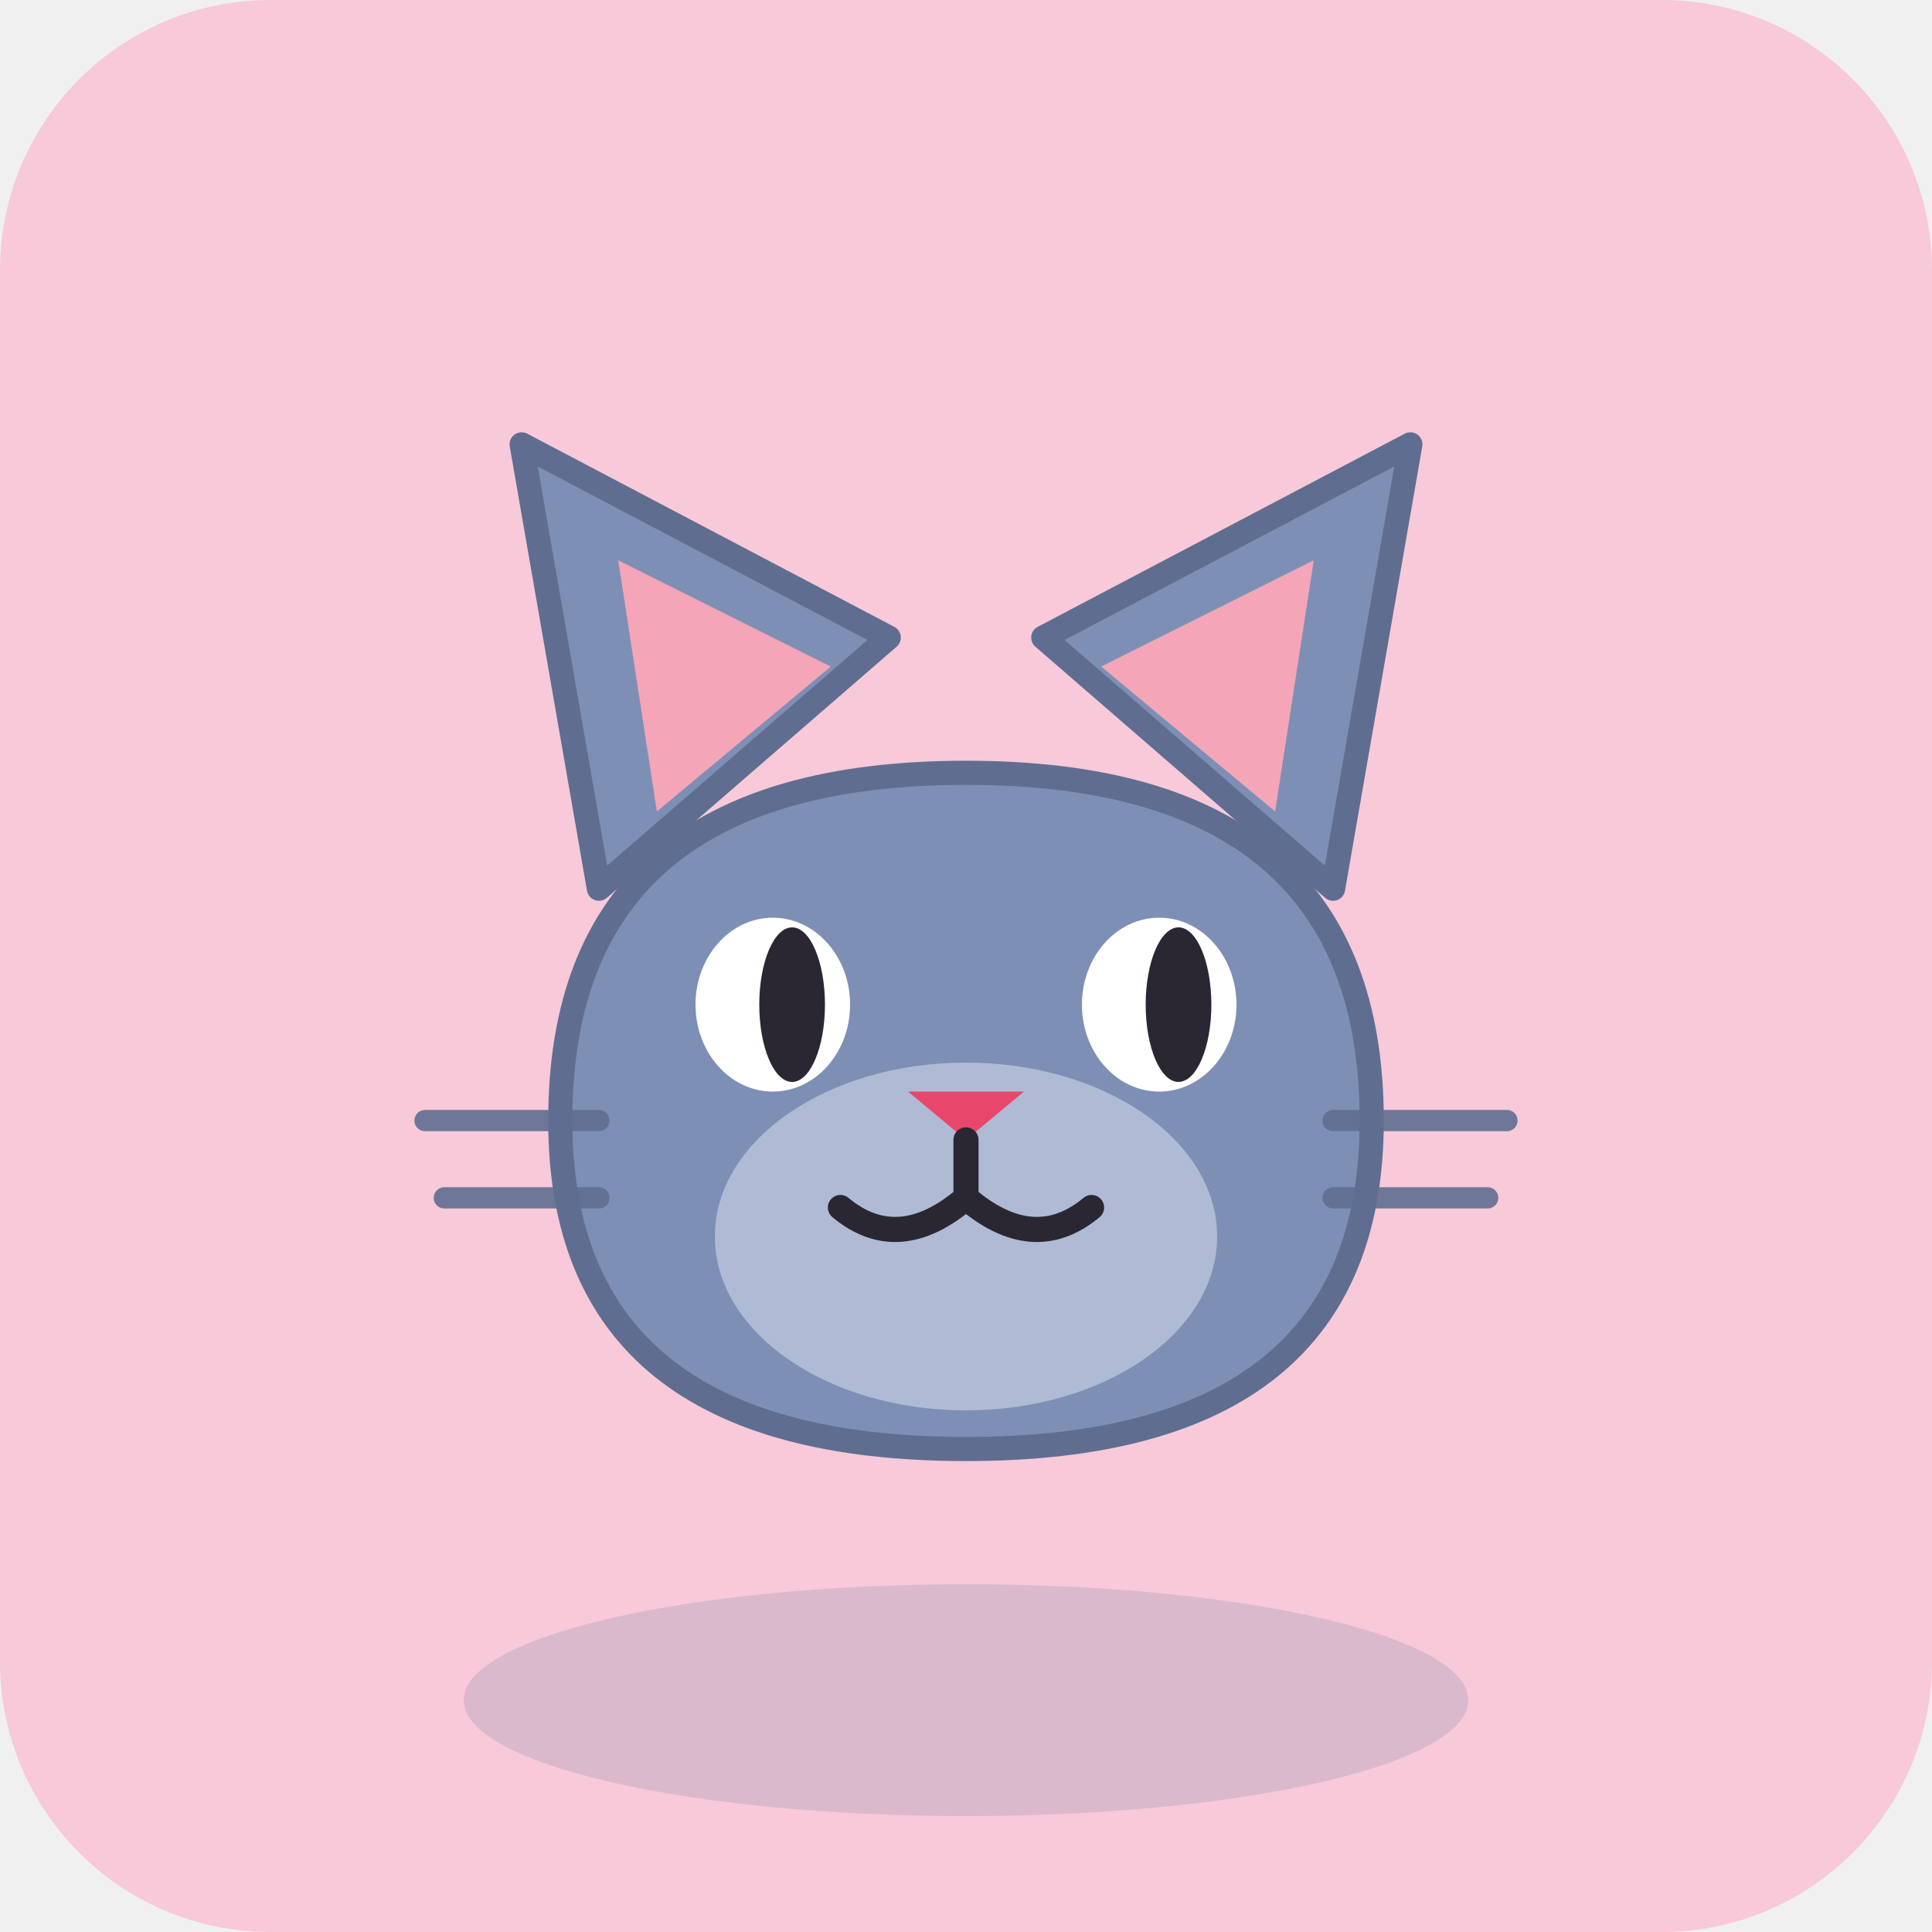
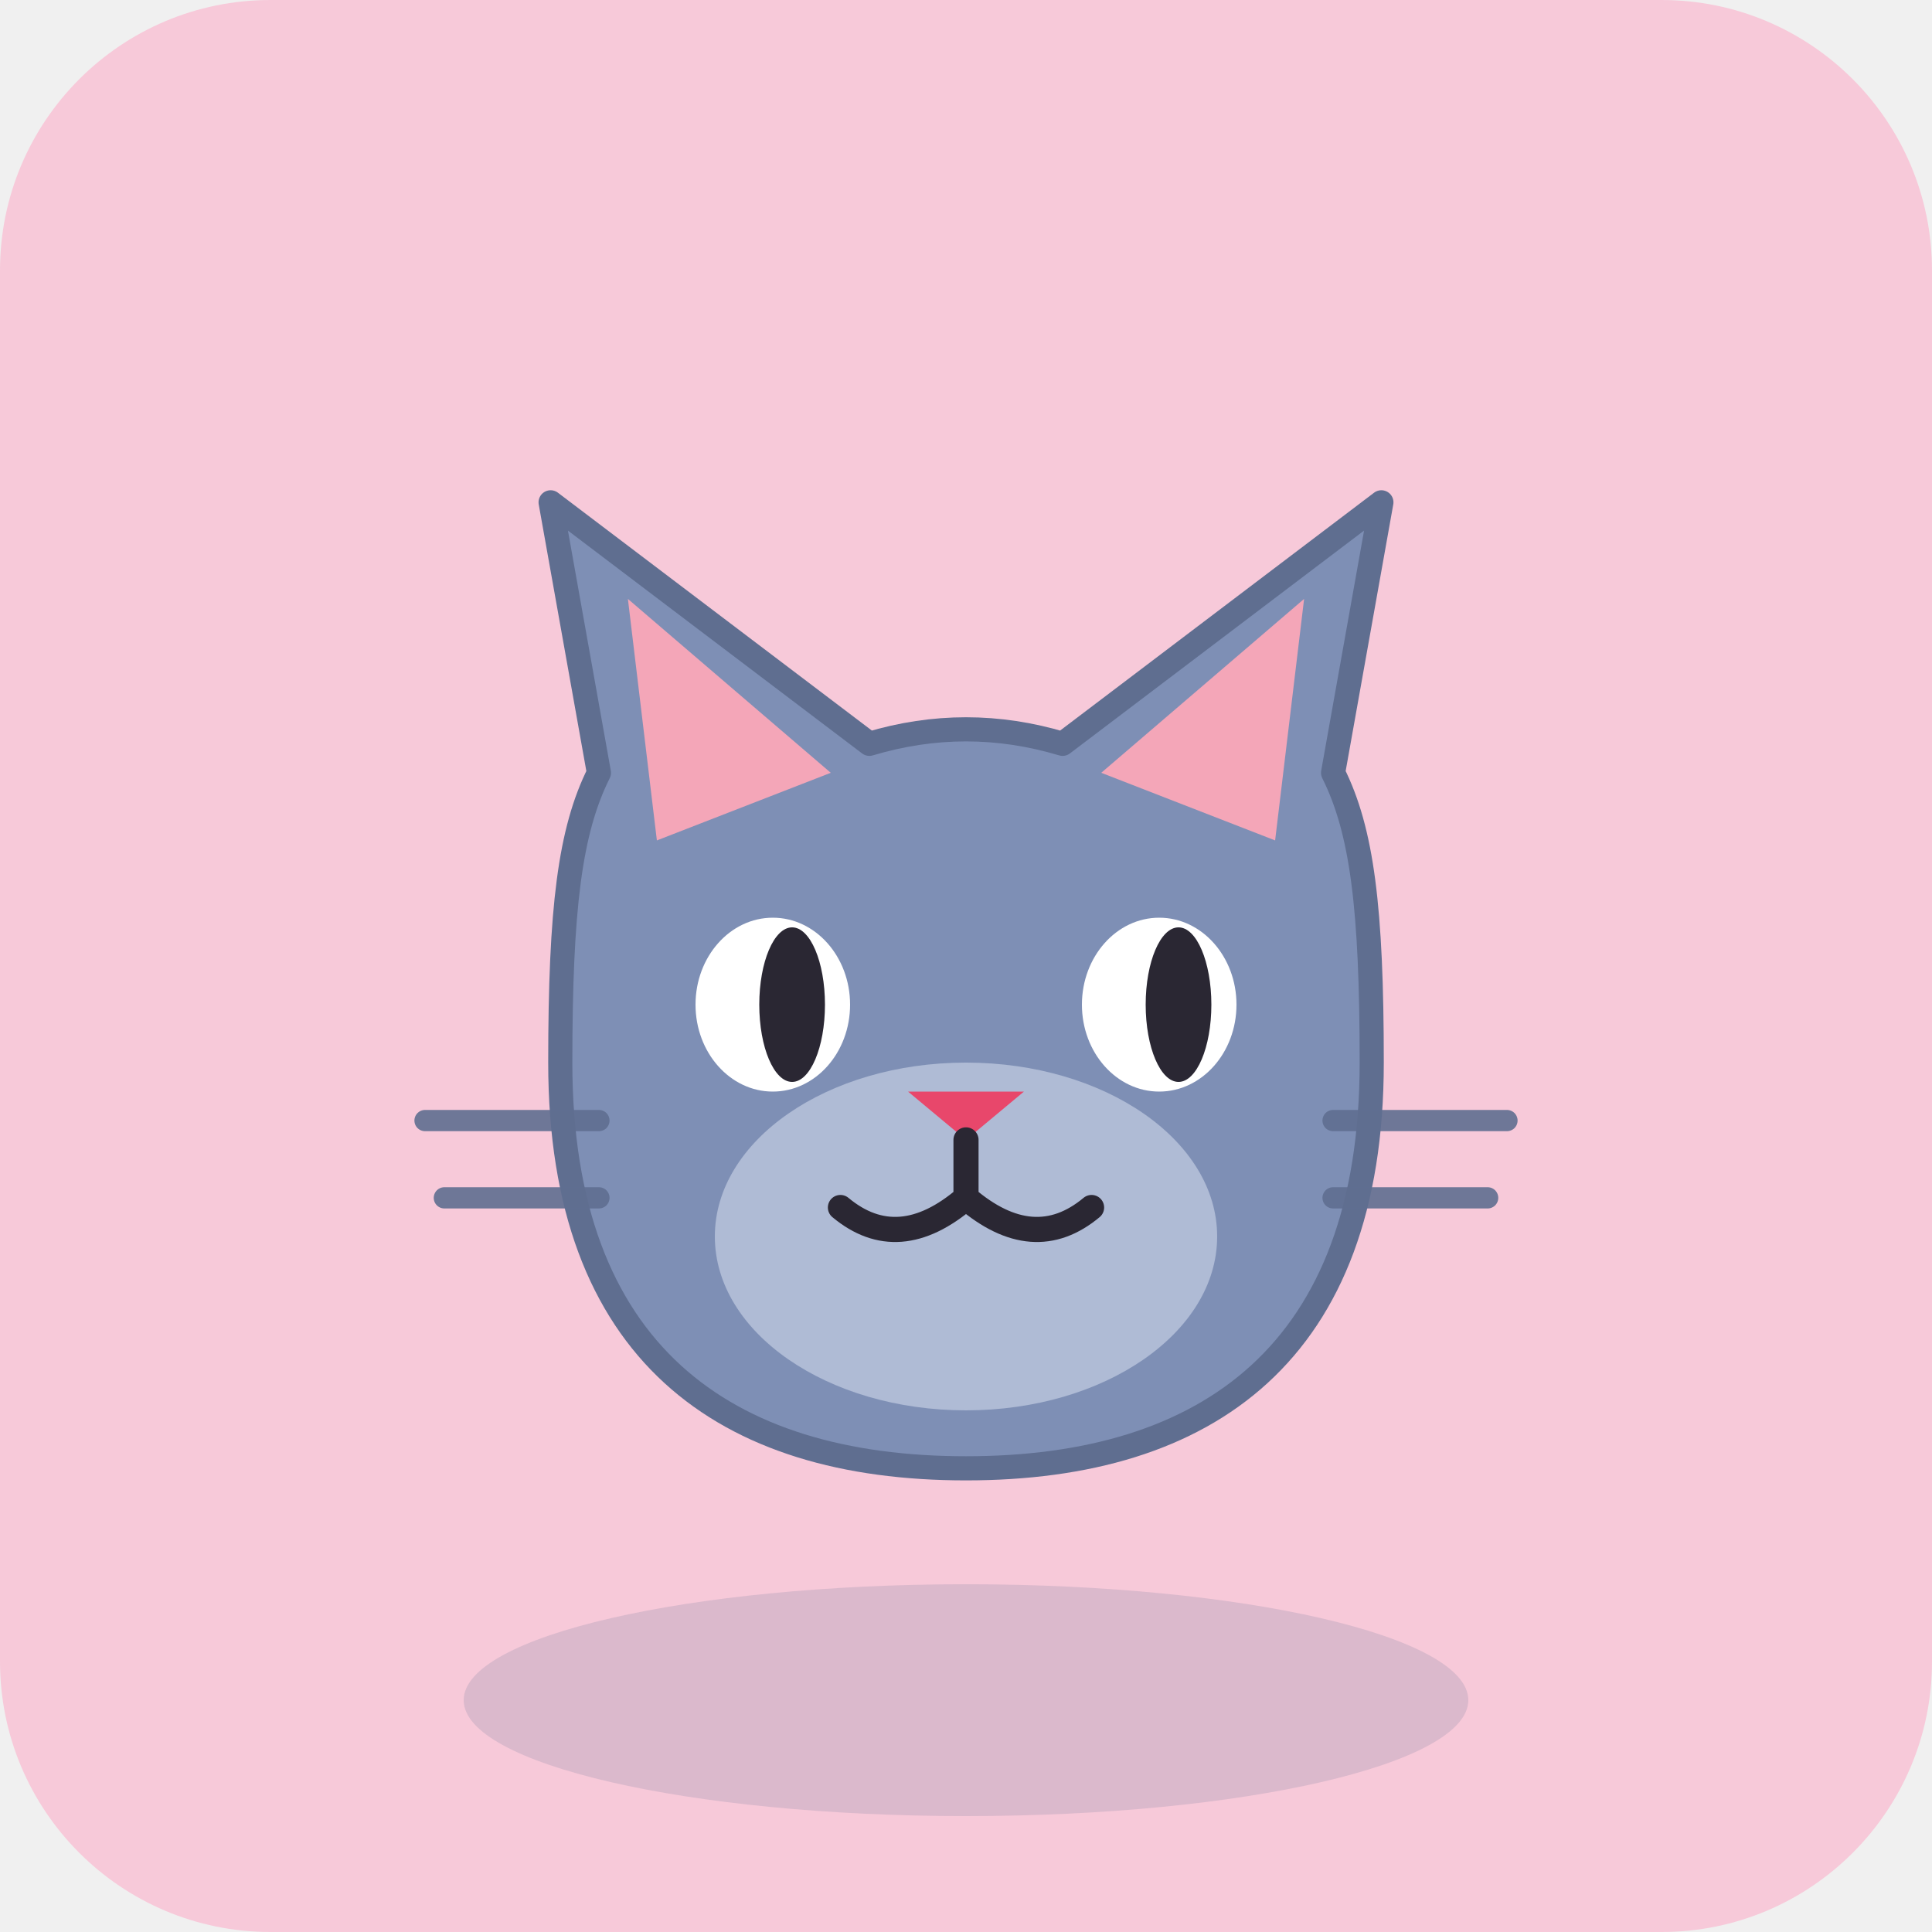
<svg xmlns="http://www.w3.org/2000/svg" viewBox="0 0 200 200" width="200" height="200" role="img">
  <rect width="200" height="200" rx="28" fill="#F7C9D9" />
  <ellipse cx="100" cy="176" rx="52" ry="12" fill="#5F6E90" opacity=".18" />
-   <g stroke="#5F6E90" stroke-width="2.5" stroke-linejoin="round">
-     <path d="M62 92 L54 46 L92 66 Z" fill="#7E8FB5" />
-     <path d="M138 92 L146 46 L108 66 Z" fill="#7E8FB5" />
-     <path d="M100 150 q-42 0 -42 -34 q0 -36 42 -36 q42 0 42 36 q0 34 -42 34 z" fill="#7E8FB5" />
-   </g>
-   <path d="M68 84 L64 58 L86 69 Z" fill="#F4A6B8" />
-   <path d="M132 84 L136 58 L114 69 Z" fill="#F4A6B8" />
+   <path d="M58 110 C58 94 59 86 62 80 L57 52 L90 77 Q100 74 110 77 L143 52 L138 80            C141 86 142 94 142 110 C142 140 125 152 100 152 C75 152 58 140 58 110 Z" fill="#7E8FB5" stroke="#5F6E90" stroke-width="2.5" stroke-linejoin="round" />
+   <path d="M68 87 L65 62 L86 80 Z" fill="#F4A6B8" />
+   <path d="M132 87 L135 62 L114 80 Z" fill="#F4A6B8" />
  <ellipse cx="100" cy="128" rx="26" ry="18" fill="#C3CDE2" opacity=".7" />
  <ellipse cx="80" cy="104" rx="8" ry="9" fill="#fff" />
  <ellipse cx="82" cy="104" rx="3.4" ry="8" fill="#2A2733" />
  <ellipse cx="120" cy="104" rx="8" ry="9" fill="#fff" />
  <ellipse cx="122" cy="104" rx="3.4" ry="8" fill="#2A2733" />
  <path d="M100 118 l-6 -5 h12 z" fill="#E8476B" />
  <path d="M100 118 v6 M100 124 q-7 6 -13 1 M100 124 q7 6 13 1" stroke="#2A2733" stroke-width="2.6" fill="none" stroke-linecap="round" />
  <g stroke="#5F6E90" stroke-width="2.2" stroke-linecap="round" opacity=".9">
    <path d="M62 116 h-18 M62 124 h-16 M138 116 h18 M138 124 h16" />
  </g>
</svg>
